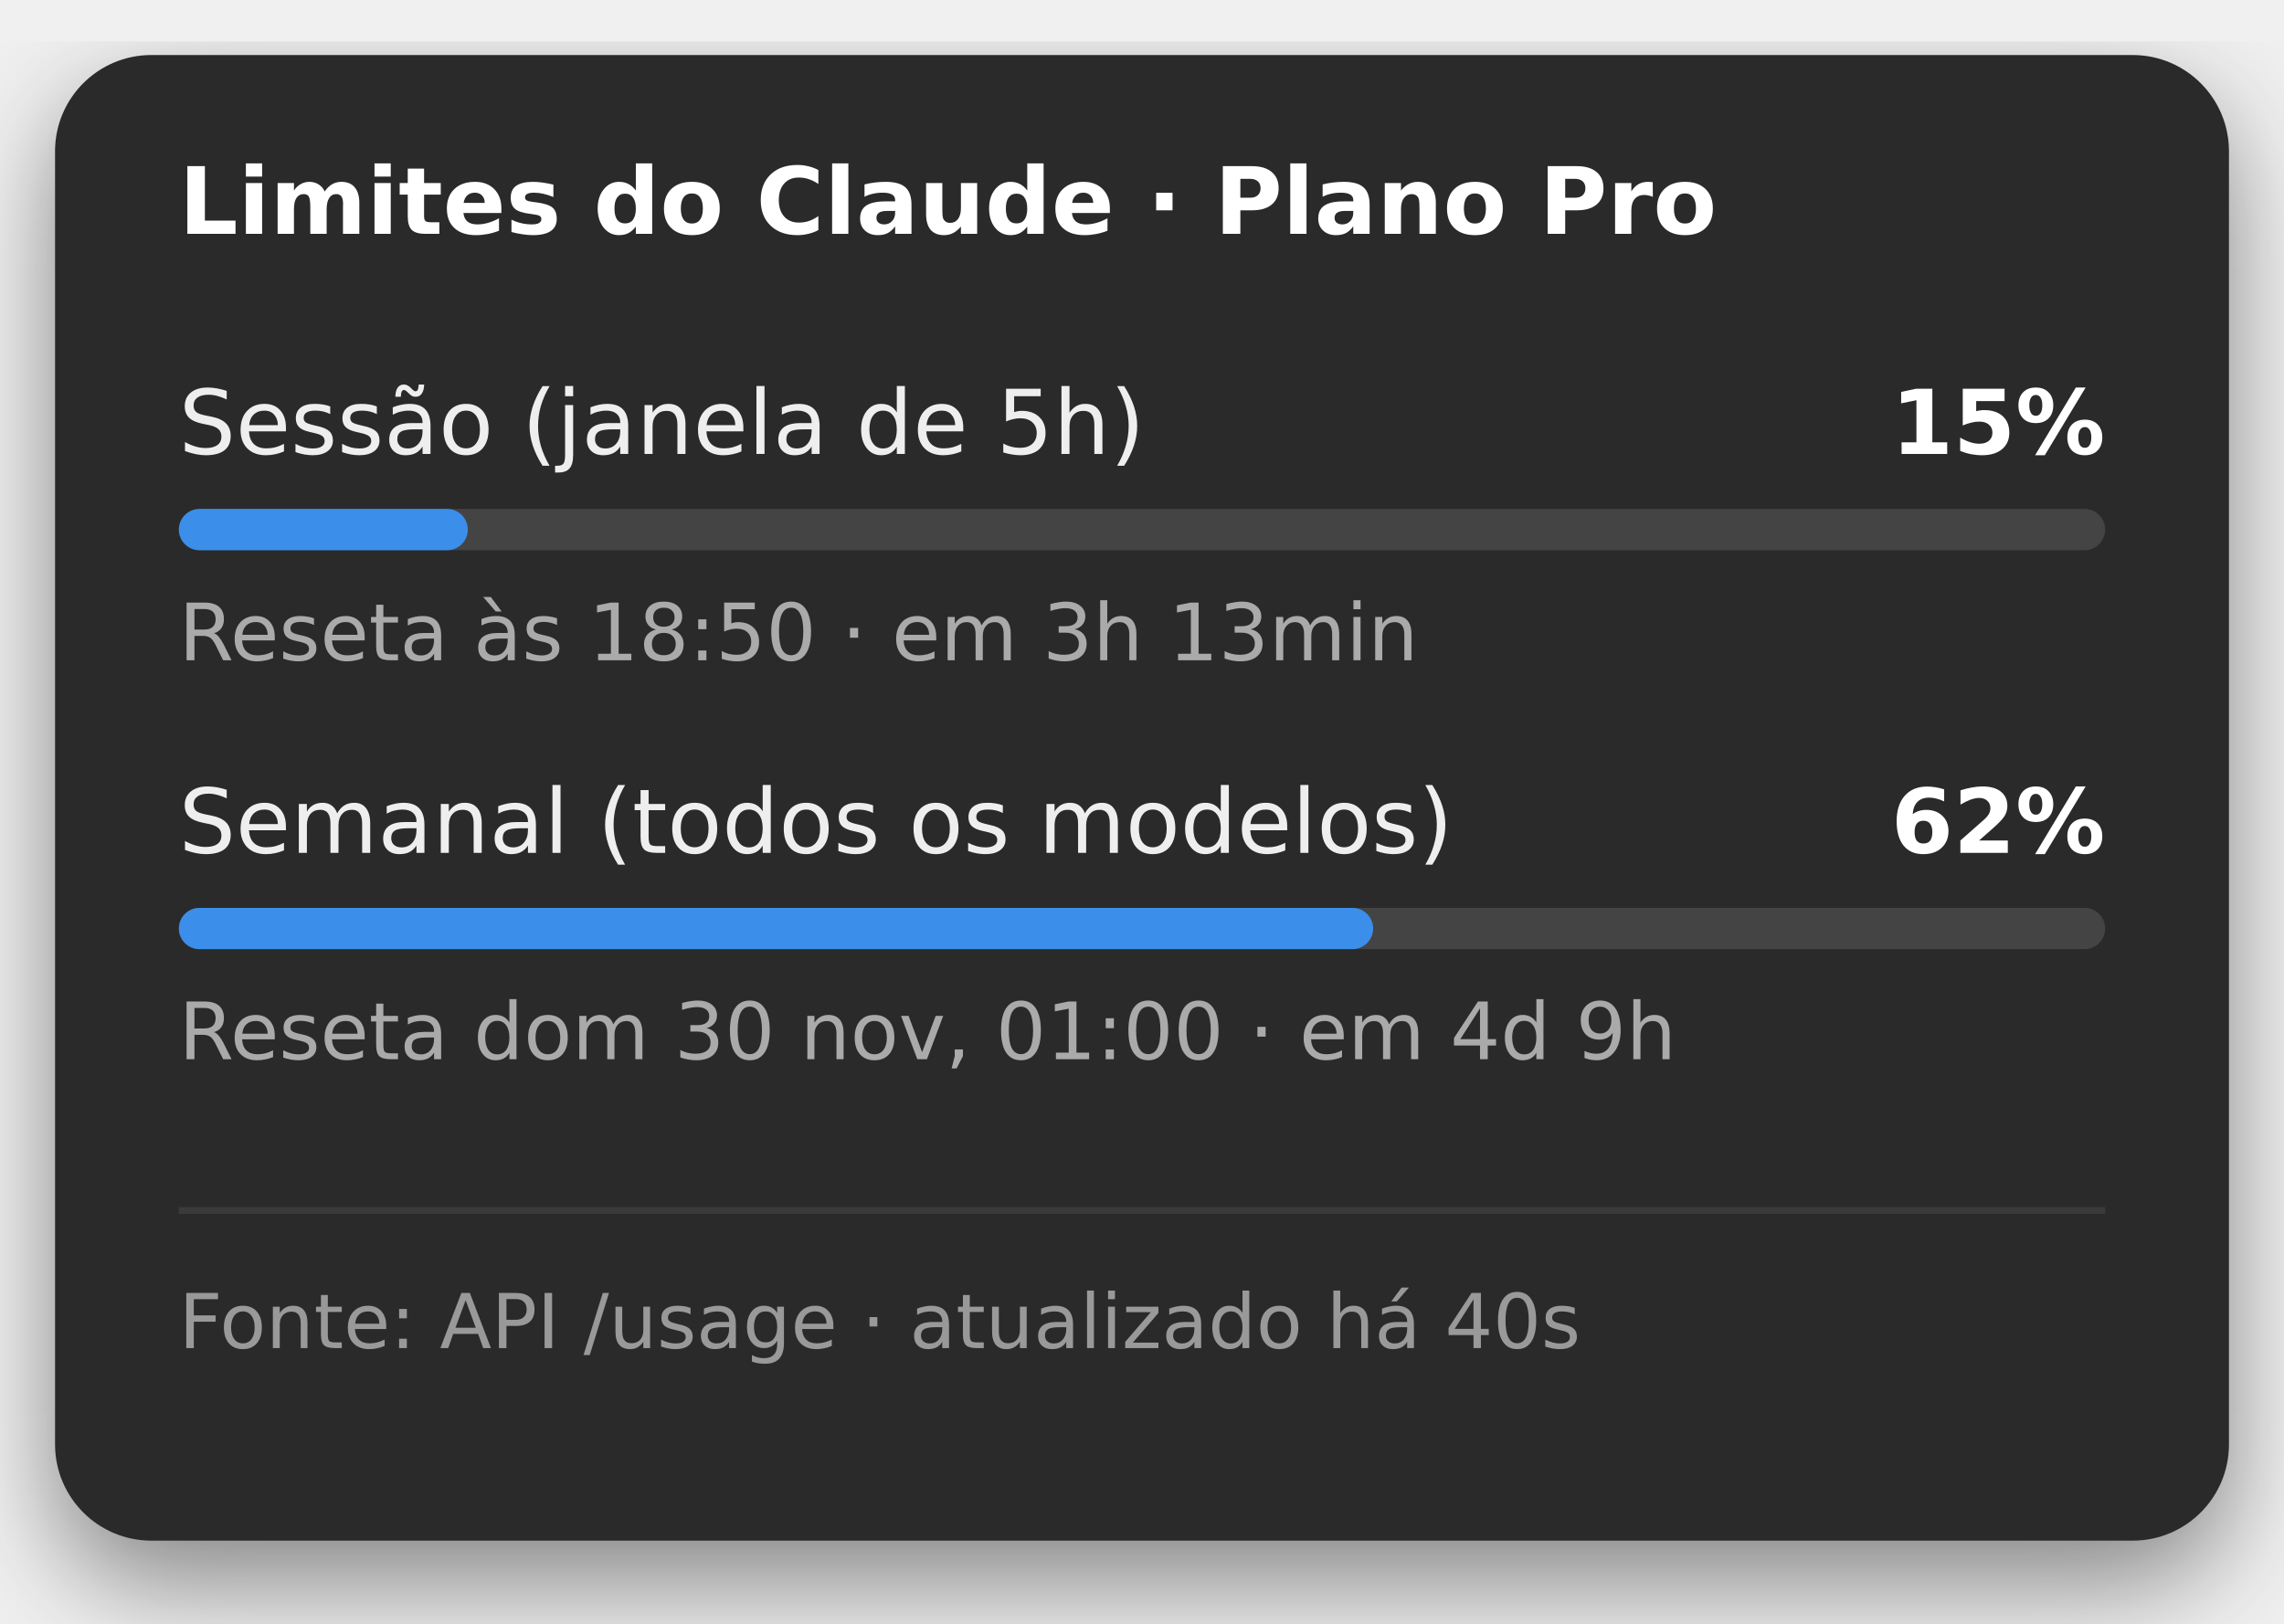
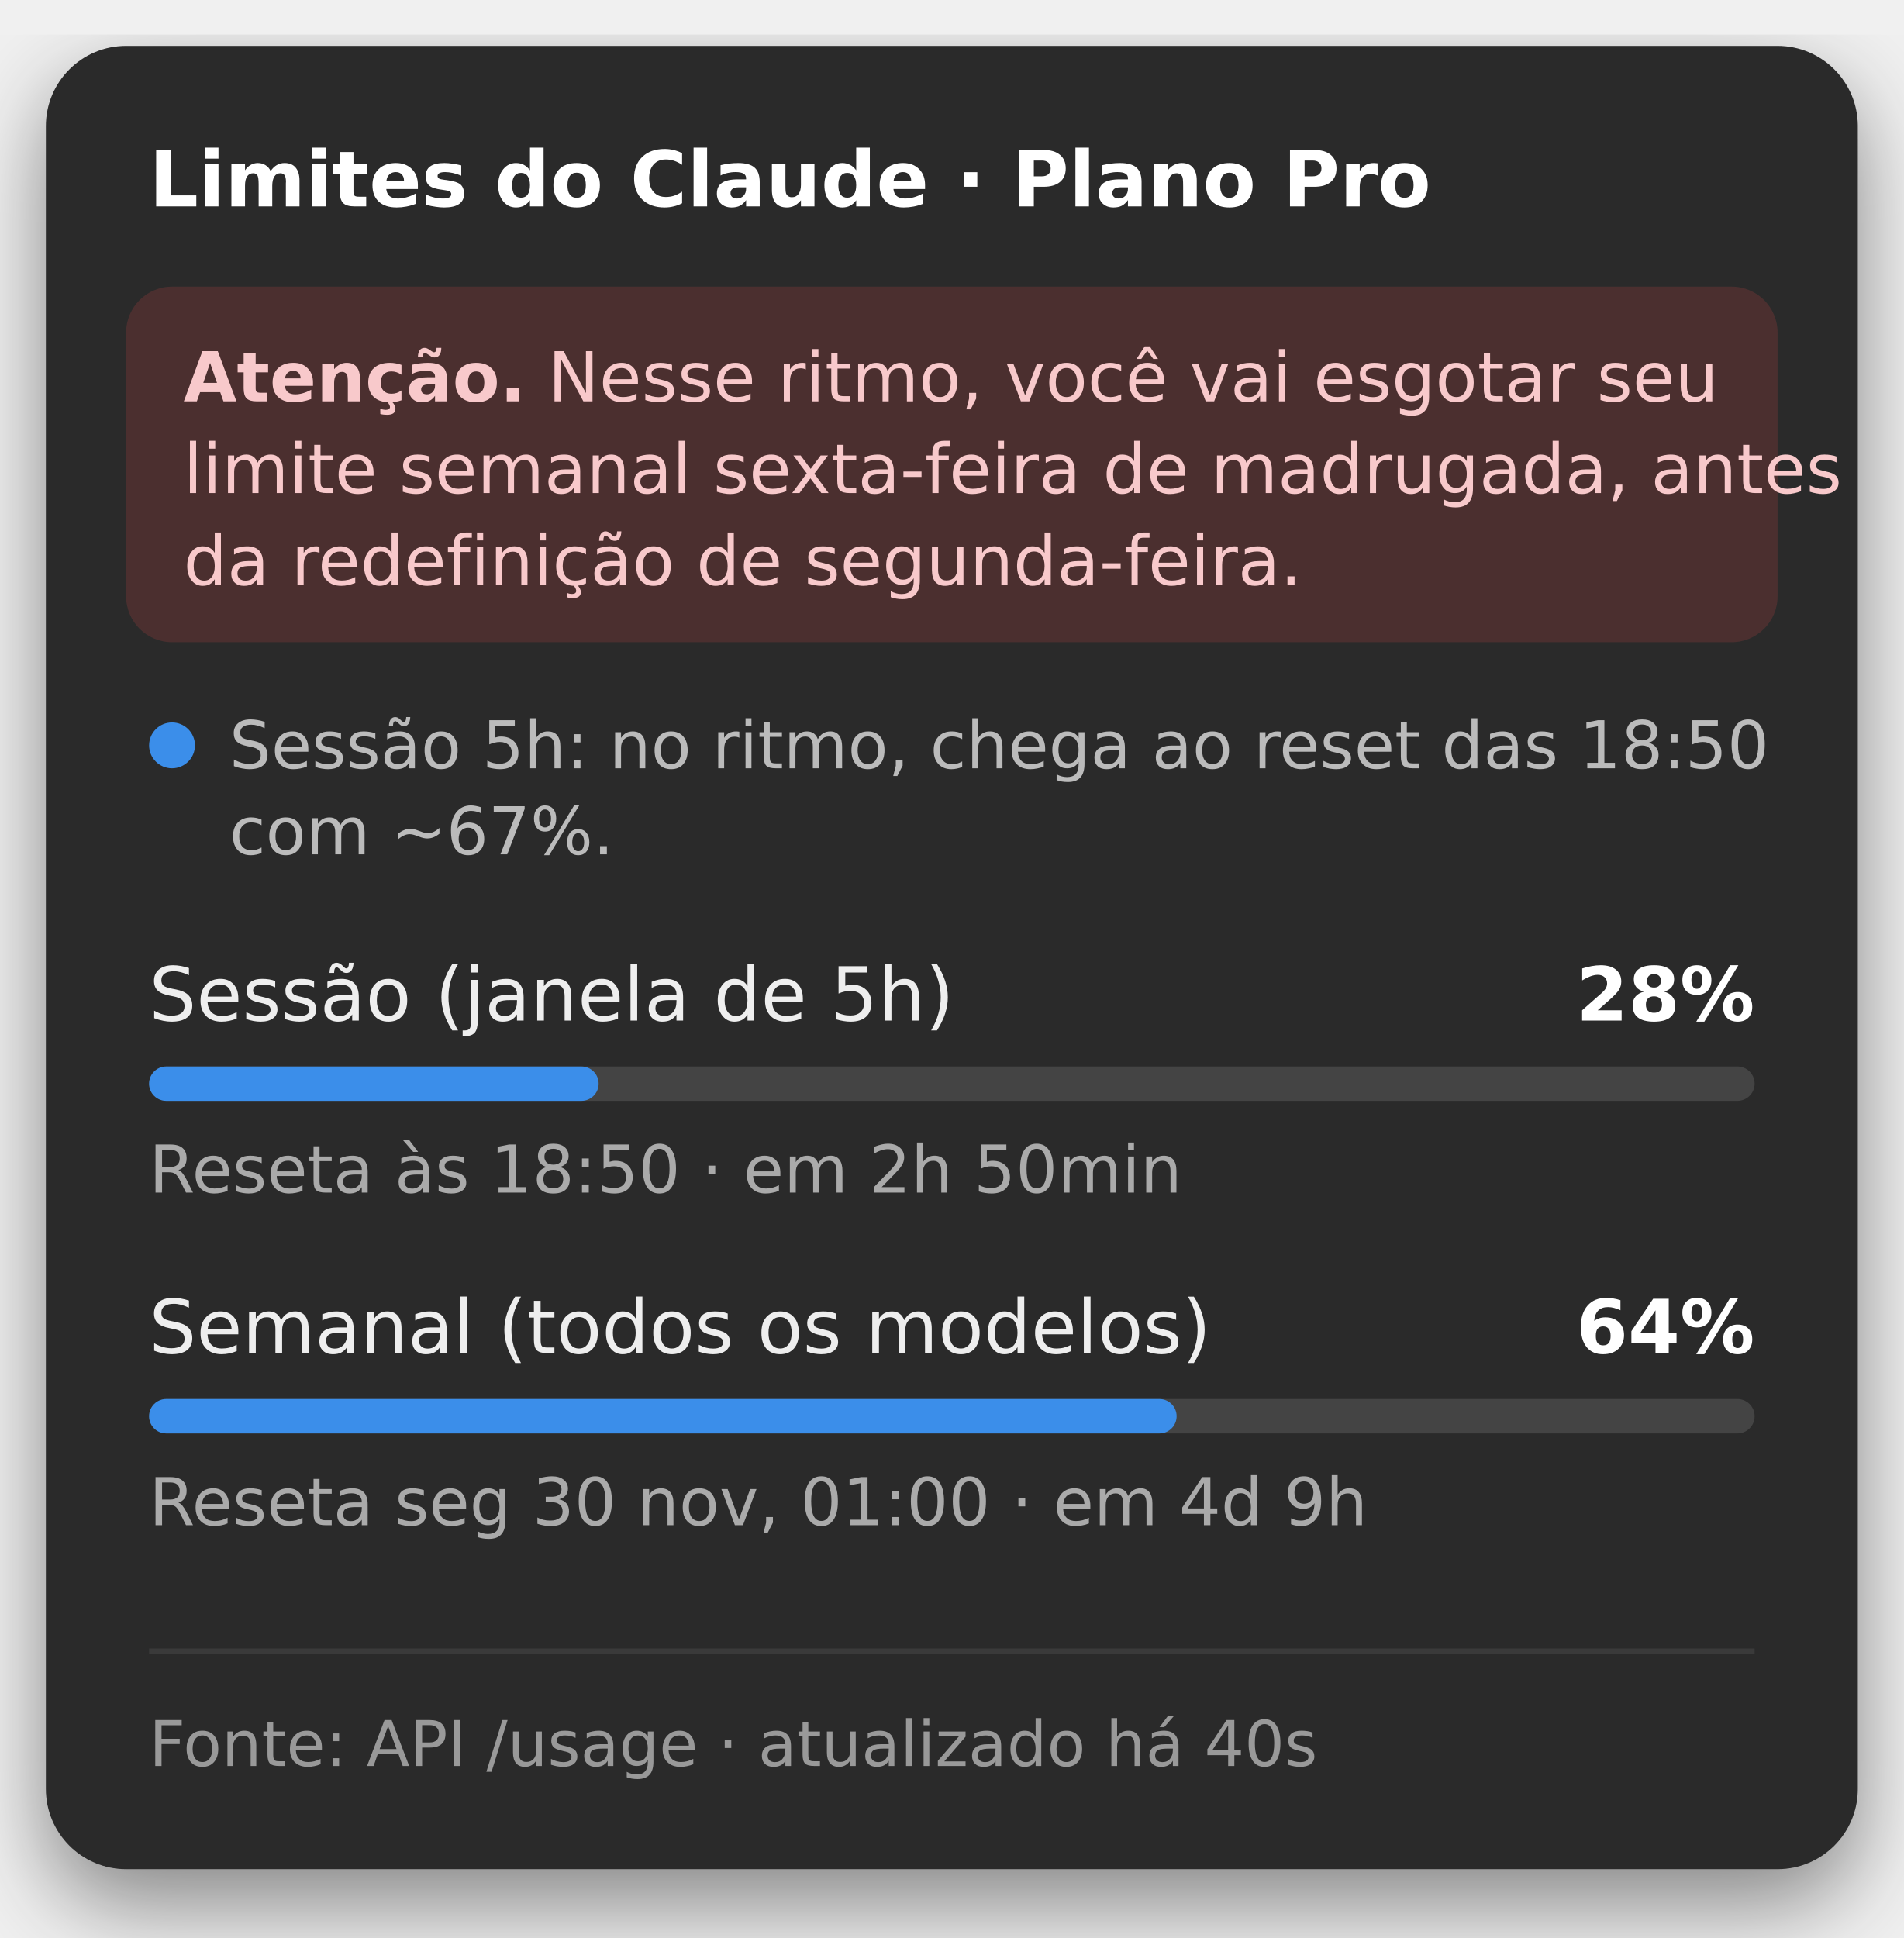
- <svg xmlns="http://www.w3.org/2000/svg" width="332" height="236" viewBox="0 0 332 236">
+ <svg xmlns="http://www.w3.org/2000/svg" width="332" height="338" viewBox="0 0 332 338">
  <defs>
    <filter id="sh" x="-10%" y="-10%" width="120%" height="130%">
      <feDropShadow dx="0" dy="6" stdDeviation="8" flood-opacity="0.45" />
    </filter>
  </defs>
-   <rect x="8" y="8" width="316" height="216" rx="14" fill="#2b2b2b" filter="url(#sh)" />
-   <g>
-     <text x="26" y="34" fill="#fff" font-family="Ubuntu, Cantarell, 'DejaVu Sans', sans-serif" font-weight="700" font-size="13.5">Limites do Claude · Plano Pro</text>
-     <text x="26" y="66" fill="#eee" font-family="Ubuntu, Cantarell, 'DejaVu Sans', sans-serif" font-size="13">Sessão (janela de 5h)</text>
-     <text x="306" y="66" text-anchor="end" fill="#fff" font-family="Ubuntu, Cantarell, 'DejaVu Sans', sans-serif" font-weight="700" font-size="13">15%</text>
-     <rect x="26" y="74" width="280" height="6" rx="3" fill="#444" />
-     <rect x="26" y="74" width="42.0" height="6" rx="3" fill="#3b8eea" />
-     <text x="26" y="96" fill="#aaa" font-family="Ubuntu, Cantarell, 'DejaVu Sans', sans-serif" font-size="11.5">Reseta às 18:50 · em 3h 13min</text>
-     <text x="26" y="124" fill="#eee" font-family="Ubuntu, Cantarell, 'DejaVu Sans', sans-serif" font-size="13">Semanal (todos os modelos)</text>
-     <text x="306" y="124" text-anchor="end" fill="#fff" font-family="Ubuntu, Cantarell, 'DejaVu Sans', sans-serif" font-weight="700" font-size="13">62%</text>
-     <rect x="26" y="132" width="280" height="6" rx="3" fill="#444" />
-     <rect x="26" y="132" width="173.6" height="6" rx="3" fill="#3b8eea" />
-     <text x="26" y="154" fill="#aaa" font-family="Ubuntu, Cantarell, 'DejaVu Sans', sans-serif" font-size="11.5">Reseta dom 30 nov, 01:00 · em 4d 9h</text>
-     <line x1="26" y1="176" x2="306" y2="176" stroke="#3a3a3a" />
-     <text x="26" y="196" fill="#999" font-family="Ubuntu, Cantarell, 'DejaVu Sans', sans-serif" font-size="11">Fonte: API /usage · atualizado há 40s</text>
-   </g>
+   <rect x="8" y="8" width="316" height="318" rx="14" fill="#2b2b2b" filter="url(#sh)" />
+   <text x="26" y="36" fill="#fff" font-family="Ubuntu, Cantarell, 'DejaVu Sans', sans-serif" font-size="13.5" font-weight="700" text-anchor="start">Limites do Claude · Plano Pro</text>
+   <rect x="22" y="50" width="288" height="62" rx="8" fill="#e5484d" fill-opacity="0.18" />
+   <text x="32" y="70" fill="#f8c9cb" font-family="Ubuntu, Cantarell, 'DejaVu Sans', sans-serif" font-size="12">
+     <tspan font-weight="700">Atenção.</tspan> Nesse ritmo, você vai esgotar seu</text>
+   <text x="32" y="86" fill="#f8c9cb" font-family="Ubuntu, Cantarell, 'DejaVu Sans', sans-serif" font-size="12" font-weight="400" text-anchor="start">limite semanal sexta-feira de madrugada, antes</text>
+   <text x="32" y="102" fill="#f8c9cb" font-family="Ubuntu, Cantarell, 'DejaVu Sans', sans-serif" font-size="12" font-weight="400" text-anchor="start">da redefinição de segunda-feira.</text>
+   <circle cx="30" cy="130" r="4" fill="#3b8eea" />
+   <text x="40" y="134" fill="#bbb" font-family="Ubuntu, Cantarell, 'DejaVu Sans', sans-serif" font-size="11.5" font-weight="400" text-anchor="start">Sessão 5h: no ritmo, chega ao reset das 18:50</text>
+   <text x="40" y="149" fill="#bbb" font-family="Ubuntu, Cantarell, 'DejaVu Sans', sans-serif" font-size="11.5" font-weight="400" text-anchor="start">com ~67%.</text>
+   <text x="26" y="178" fill="#eee" font-family="Ubuntu, Cantarell, 'DejaVu Sans', sans-serif" font-size="13" font-weight="400" text-anchor="start">Sessão (janela de 5h)</text>
+   <text x="306" y="178" fill="#fff" font-family="Ubuntu, Cantarell, 'DejaVu Sans', sans-serif" font-size="13" font-weight="700" text-anchor="end">28%</text>
+   <rect x="26" y="186" width="280" height="6" rx="3" fill="#444" />
+   <rect x="26" y="186" width="78.4" height="6" rx="3" fill="#3b8eea" />
+   <text x="26" y="208" fill="#aaa" font-family="Ubuntu, Cantarell, 'DejaVu Sans', sans-serif" font-size="11.5" font-weight="400" text-anchor="start">Reseta às 18:50 · em 2h 50min</text>
+   <text x="26" y="236" fill="#eee" font-family="Ubuntu, Cantarell, 'DejaVu Sans', sans-serif" font-size="13" font-weight="400" text-anchor="start">Semanal (todos os modelos)</text>
+   <text x="306" y="236" fill="#fff" font-family="Ubuntu, Cantarell, 'DejaVu Sans', sans-serif" font-size="13" font-weight="700" text-anchor="end">64%</text>
+   <rect x="26" y="244" width="280" height="6" rx="3" fill="#444" />
+   <rect x="26" y="244" width="179.2" height="6" rx="3" fill="#3b8eea" />
+   <text x="26" y="266" fill="#aaa" font-family="Ubuntu, Cantarell, 'DejaVu Sans', sans-serif" font-size="11.5" font-weight="400" text-anchor="start">Reseta seg 30 nov, 01:00 · em 4d 9h</text>
+   <line x1="26" y1="288" x2="306" y2="288" stroke="#3a3a3a" />
+   <text x="26" y="308" fill="#999" font-family="Ubuntu, Cantarell, 'DejaVu Sans', sans-serif" font-size="11" font-weight="400" text-anchor="start">Fonte: API /usage · atualizado há 40s</text>
</svg>
